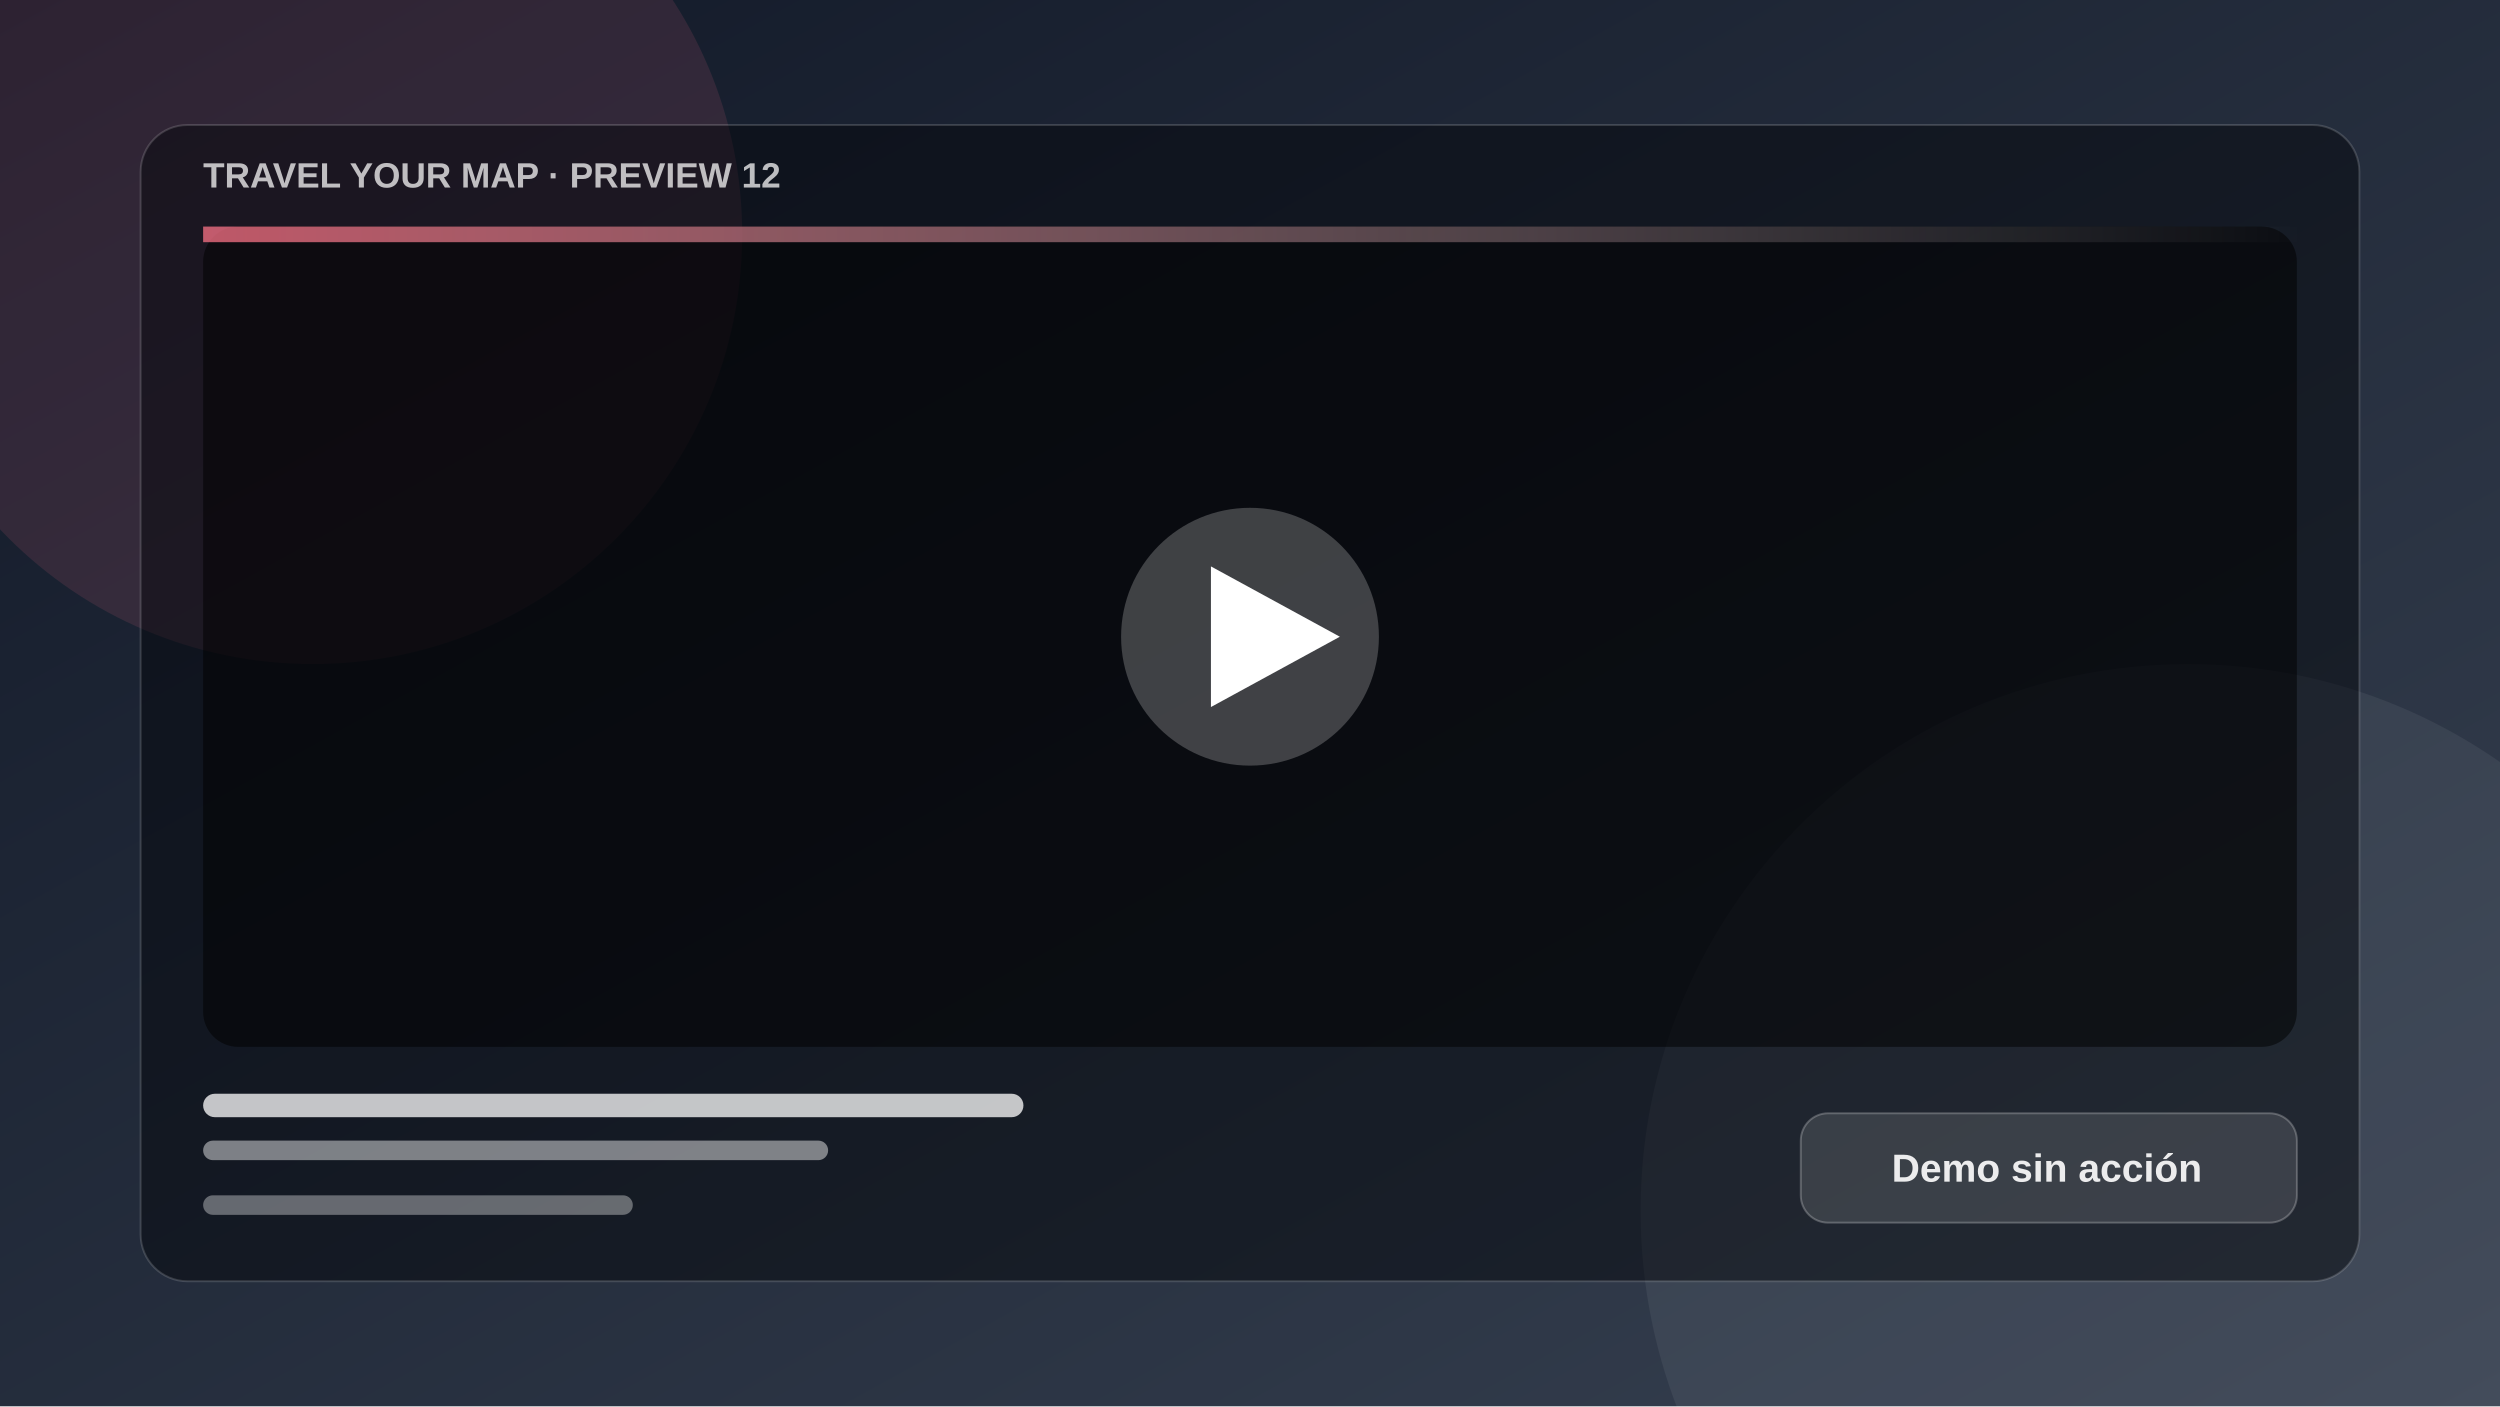
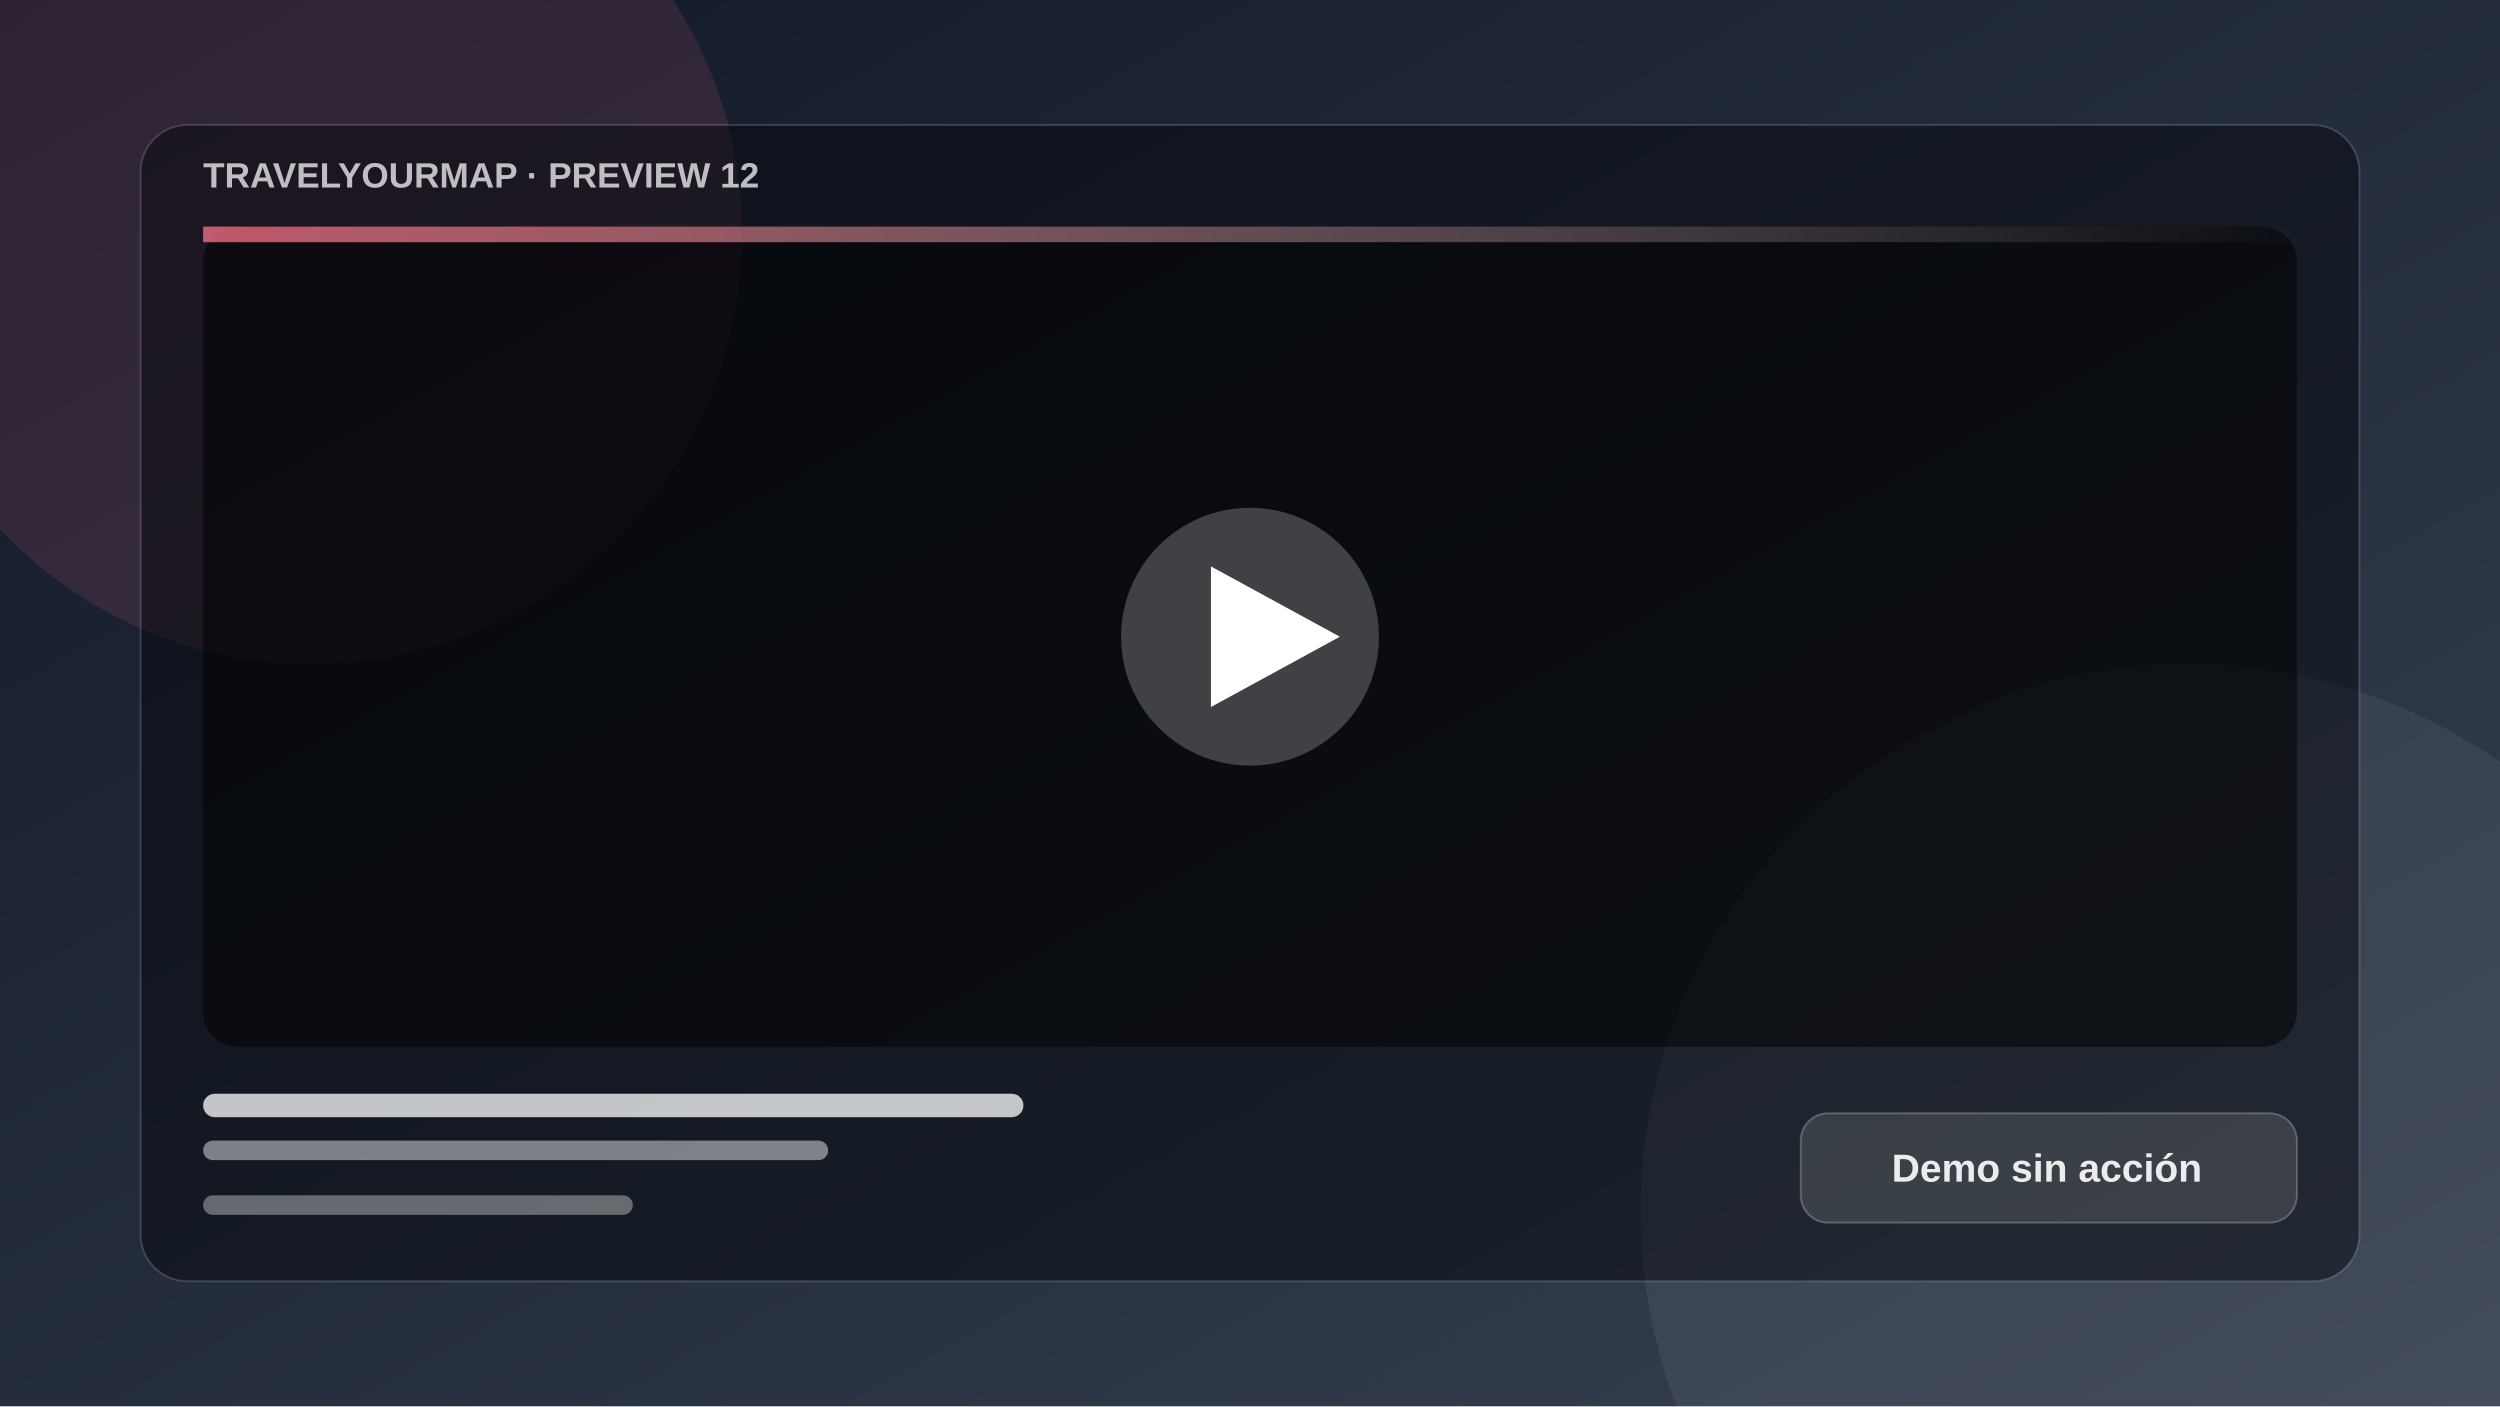
<svg xmlns="http://www.w3.org/2000/svg" width="1280" height="720" viewBox="0 0 1280 720" role="img" aria-label="Travel Demo Preview 12">
  <defs>
    <linearGradient id="bg-12" x1="0" y1="0" x2="1" y2="1">
      <stop offset="0%" stop-color="#111827" />
      <stop offset="100%" stop-color="#374151" />
    </linearGradient>
    <linearGradient id="glow-12" x1="0" y1="0" x2="1" y2="0">
      <stop offset="0%" stop-color="#fb7185" stop-opacity="0.75" />
      <stop offset="100%" stop-color="#ffffff" stop-opacity="0" />
    </linearGradient>
  </defs>
  <rect width="1280" height="720" fill="url(#bg-12)" />
  <circle cx="160" cy="120" r="220" fill="#fb7185" fill-opacity="0.12" />
  <circle cx="1120" cy="620" r="280" fill="#ffffff" fill-opacity="0.06" />
  <rect x="72" y="64" width="1136" height="592" rx="24" fill="#03060a" fill-opacity="0.48" stroke="#ffffff" stroke-opacity="0.16" />
  <rect x="104" y="116" width="1072" height="420" rx="18" fill="#000000" fill-opacity="0.52" />
  <rect x="104" y="116" width="1072" height="8" fill="url(#glow-12)" />
  <circle cx="640" cy="326" r="66" fill="#ffffff" fill-opacity="0.22" />
  <polygon points="620,290 620,362 686,326" fill="#ffffff" />
  <rect x="104" y="560" width="420" height="12" rx="6" fill="#ffffff" fill-opacity="0.75" />
  <rect x="104" y="584" width="320" height="10" rx="5" fill="#ffffff" fill-opacity="0.45" />
  <rect x="104" y="612" width="220" height="10" rx="5" fill="#ffffff" fill-opacity="0.35" />
  <rect x="922" y="570" width="254" height="56" rx="14" fill="#ffffff" fill-opacity="0.12" stroke="#ffffff" stroke-opacity="0.24" />
  <text x="1048" y="605" text-anchor="middle" font-family="Arial, sans-serif" font-size="20" font-weight="700" fill="#ffffff" fill-opacity="0.9">Demo sin acción</text>
-   <text x="104" y="96" font-family="Arial, sans-serif" font-size="18" font-weight="700" fill="#ffffff" fill-opacity="0.72">TRAVEL YOUR MAP · PREVIEW 12</text>
+   <text x="104" y="96" font-family="Arial, sans-serif" font-size="18" font-weight="700" fill="#ffffff" fill-opacity="0.72">TRAVELYOURMAP · PREVIEW 12</text>
</svg>
